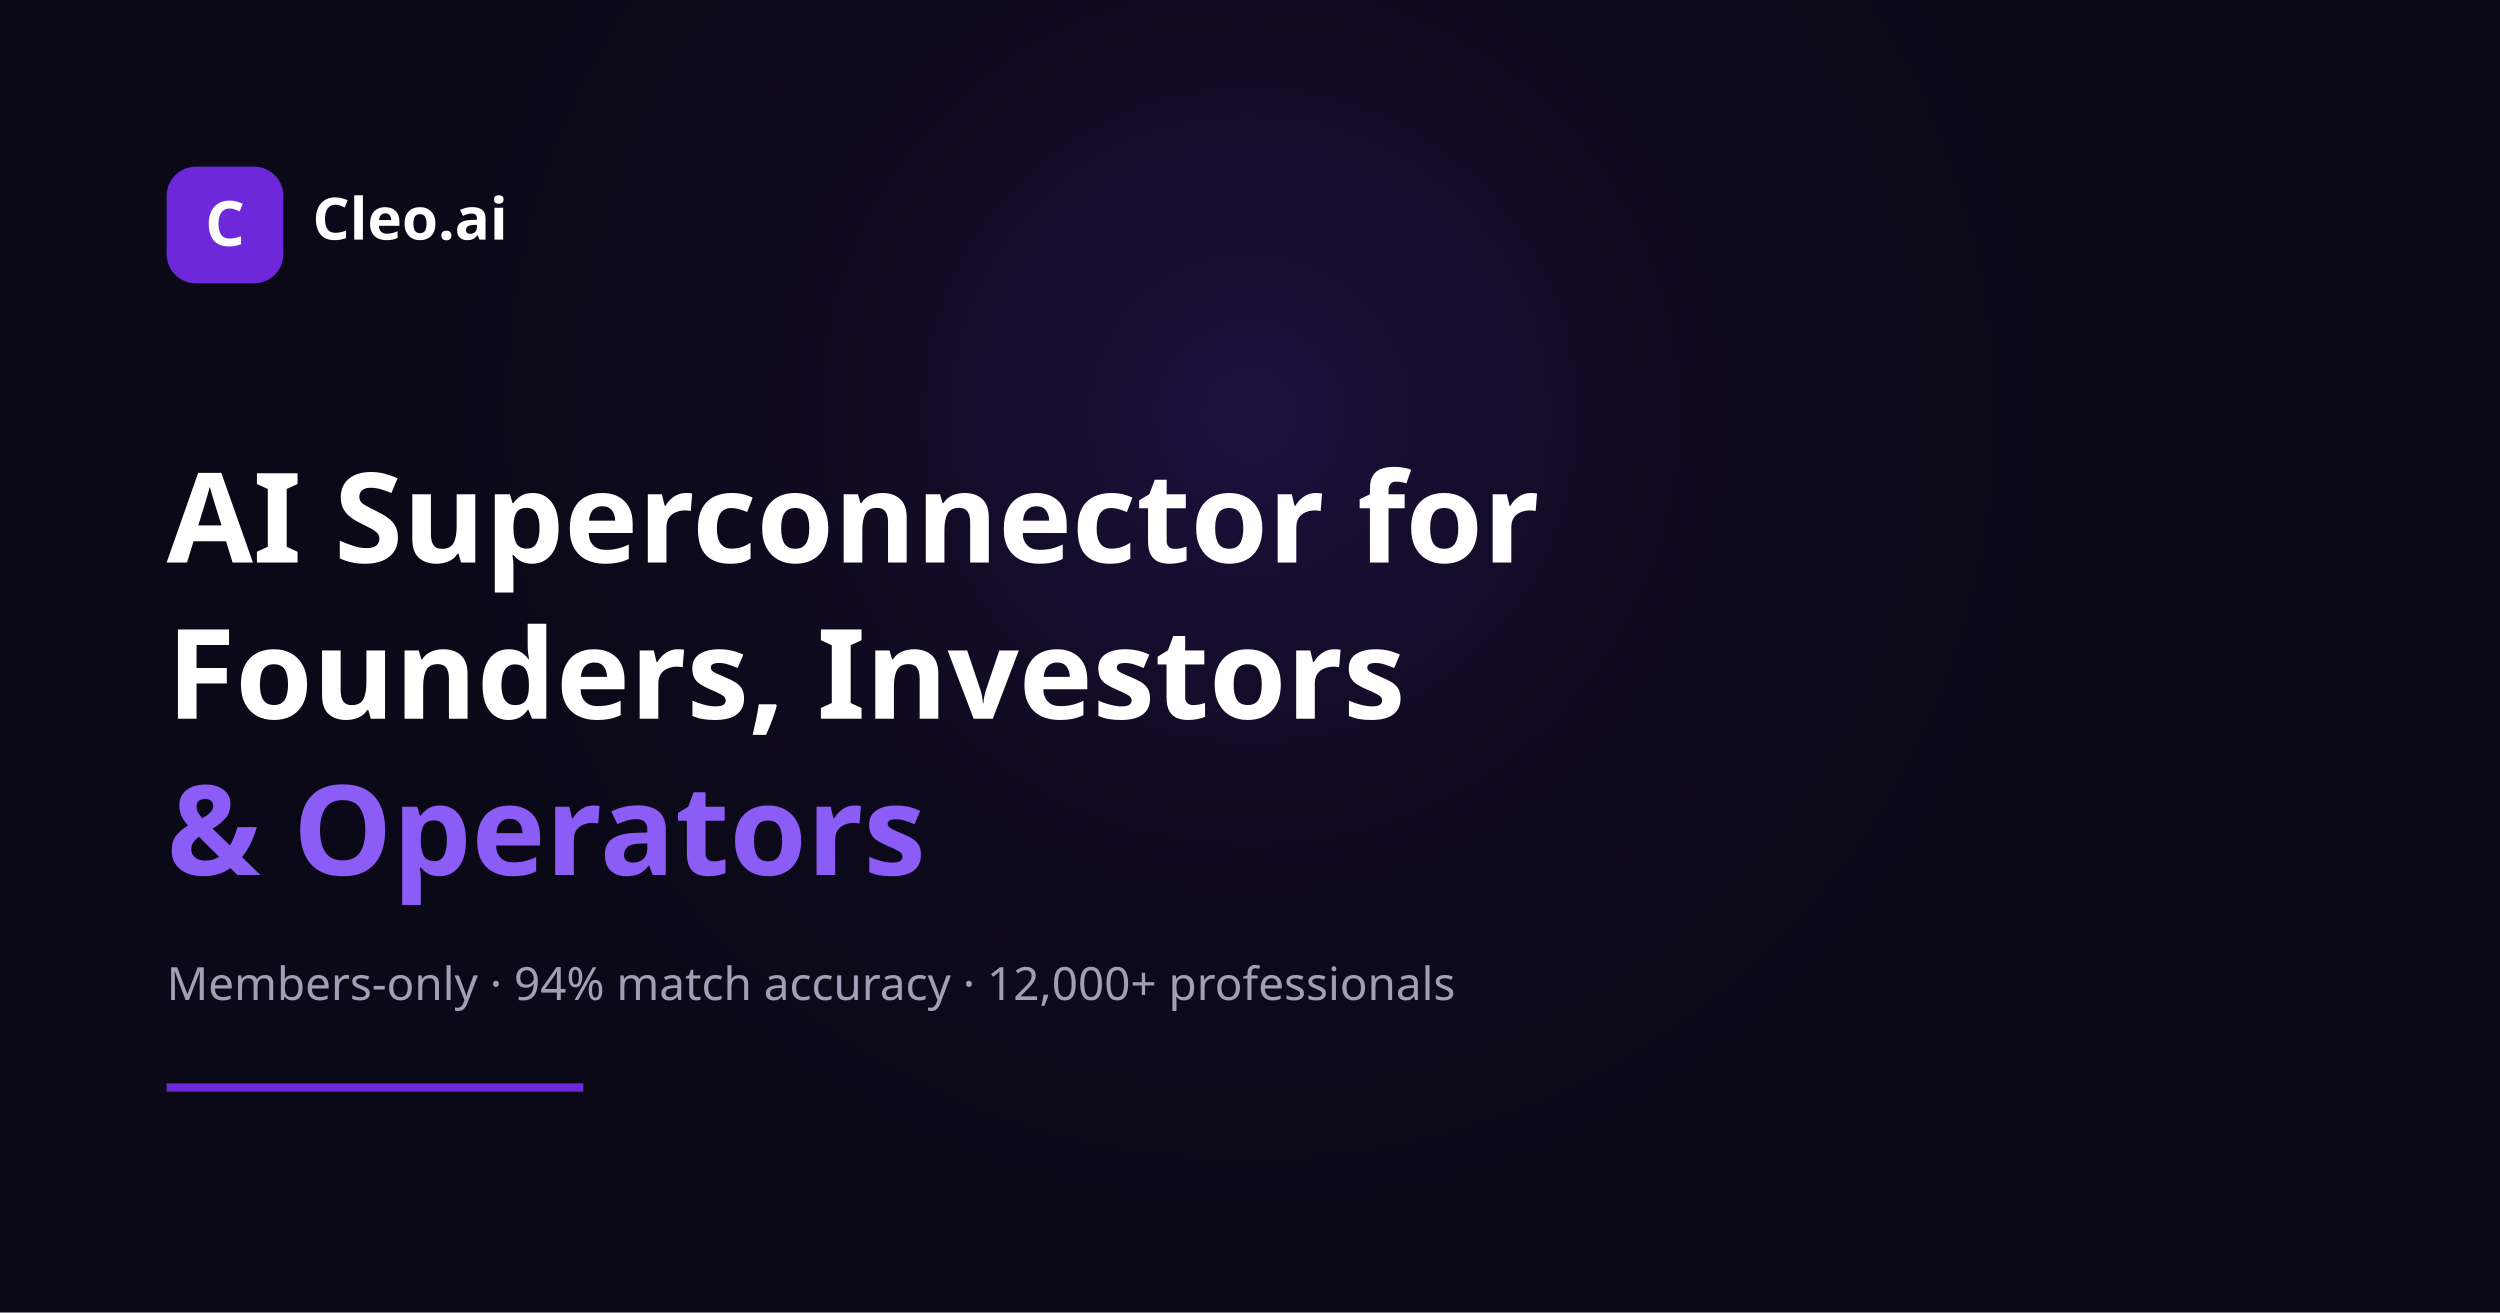
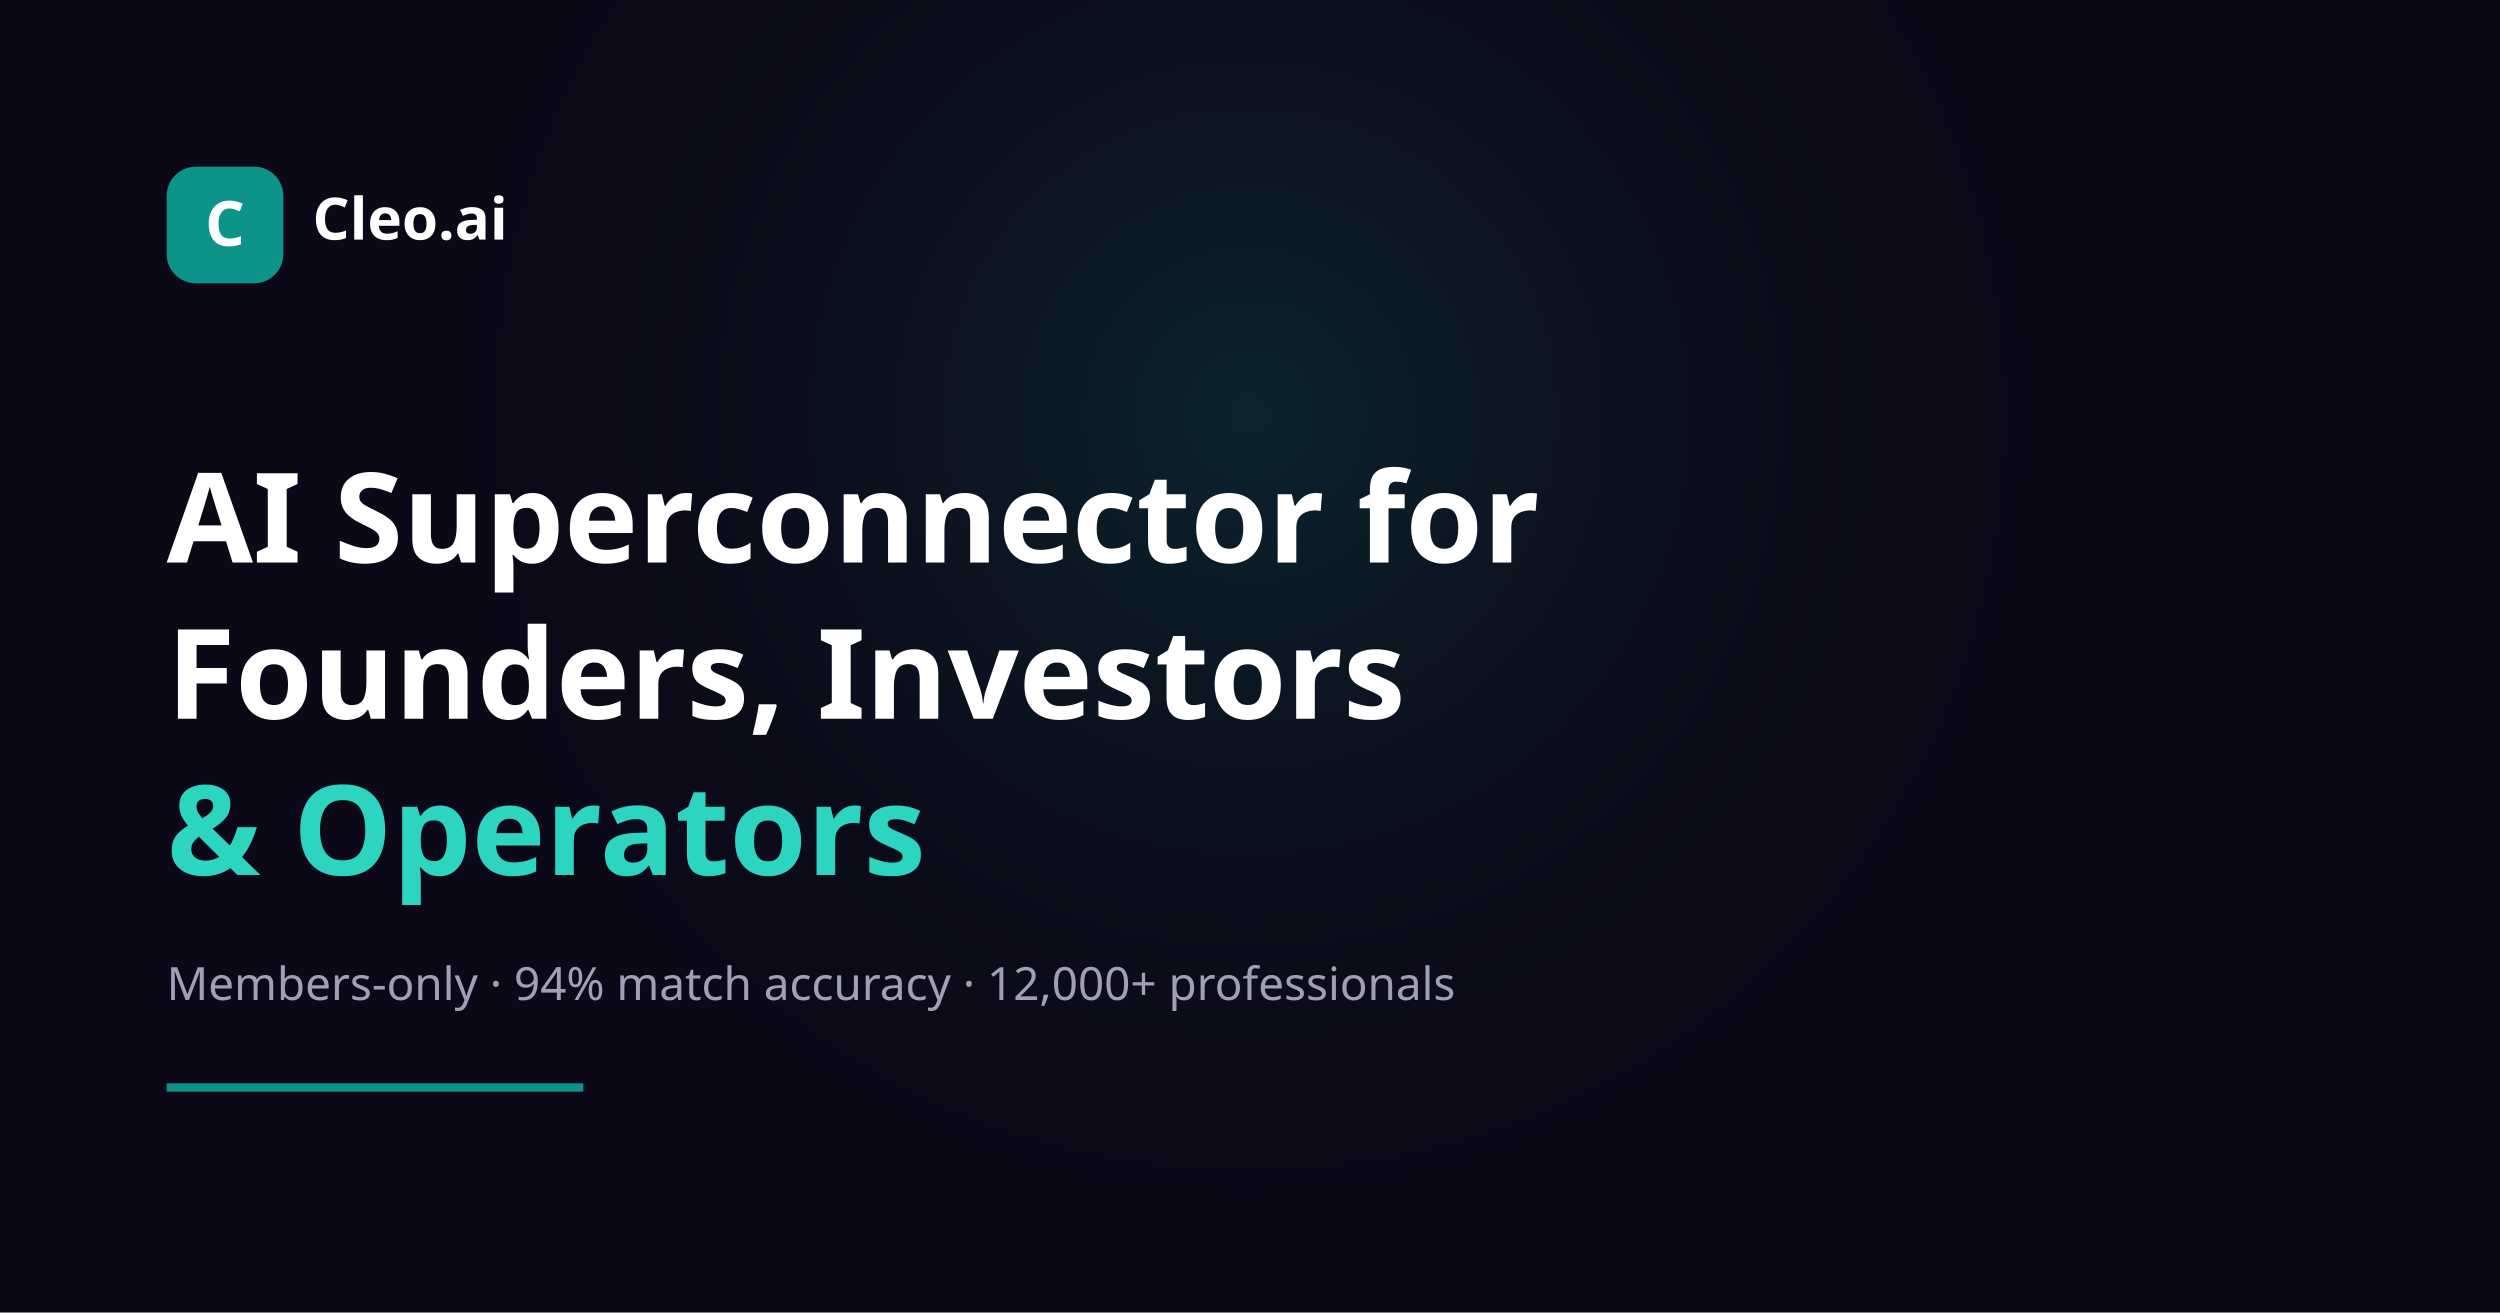
<svg xmlns="http://www.w3.org/2000/svg" width="1200" height="630">
  <rect width="1200" height="630" fill="#0B0918" />
  <circle cx="600" cy="200" r="400" fill="url(#glow)" />
  <defs>
    <radialGradient id="glow" cx="50%" cy="50%" r="50%">
-       <stop offset="0%" stop-color="#6D28D9" stop-opacity="0.2" />
+       <stop offset="0%" stop-color="#0D9488" stop-opacity="0.2" />
      <stop offset="100%" stop-color="#0B0918" stop-opacity="0" />
    </radialGradient>
  </defs>
-   <rect x="80" y="80" width="56" height="56" rx="14" fill="#6D28D9" />
+   <rect x="80" y="80" width="56" height="56" rx="14" fill="#0D9488" />
  <text x="108" y="118" text-anchor="middle" font-family="sans-serif" font-size="30" font-weight="bold" fill="white">C</text>
  <text x="150" y="115" font-family="sans-serif" font-size="28" font-weight="bold" fill="white">Cleo.ai</text>
  <text x="80" y="270" font-family="sans-serif" font-size="60" font-weight="bold" fill="white">AI Superconnector for</text>
  <text x="80" y="345" font-family="sans-serif" font-size="60" font-weight="bold" fill="white">Founders, Investors</text>
-   <text x="80" y="420" font-family="sans-serif" font-size="60" font-weight="bold" fill="#8B5CF6">&amp; Operators</text>
+   <text x="80" y="420" font-family="sans-serif" font-size="60" font-weight="bold" fill="#2DD4BF">&amp; Operators</text>
  <text x="80" y="480" font-family="sans-serif" font-size="22" fill="#A09FB5">Members-only · 94% match accuracy · 12,000+ professionals</text>
-   <rect x="80" y="520" width="200" height="4" fill="#6D28D9" />
+   <rect x="80" y="520" width="200" height="4" fill="#0D9488" />
</svg>
